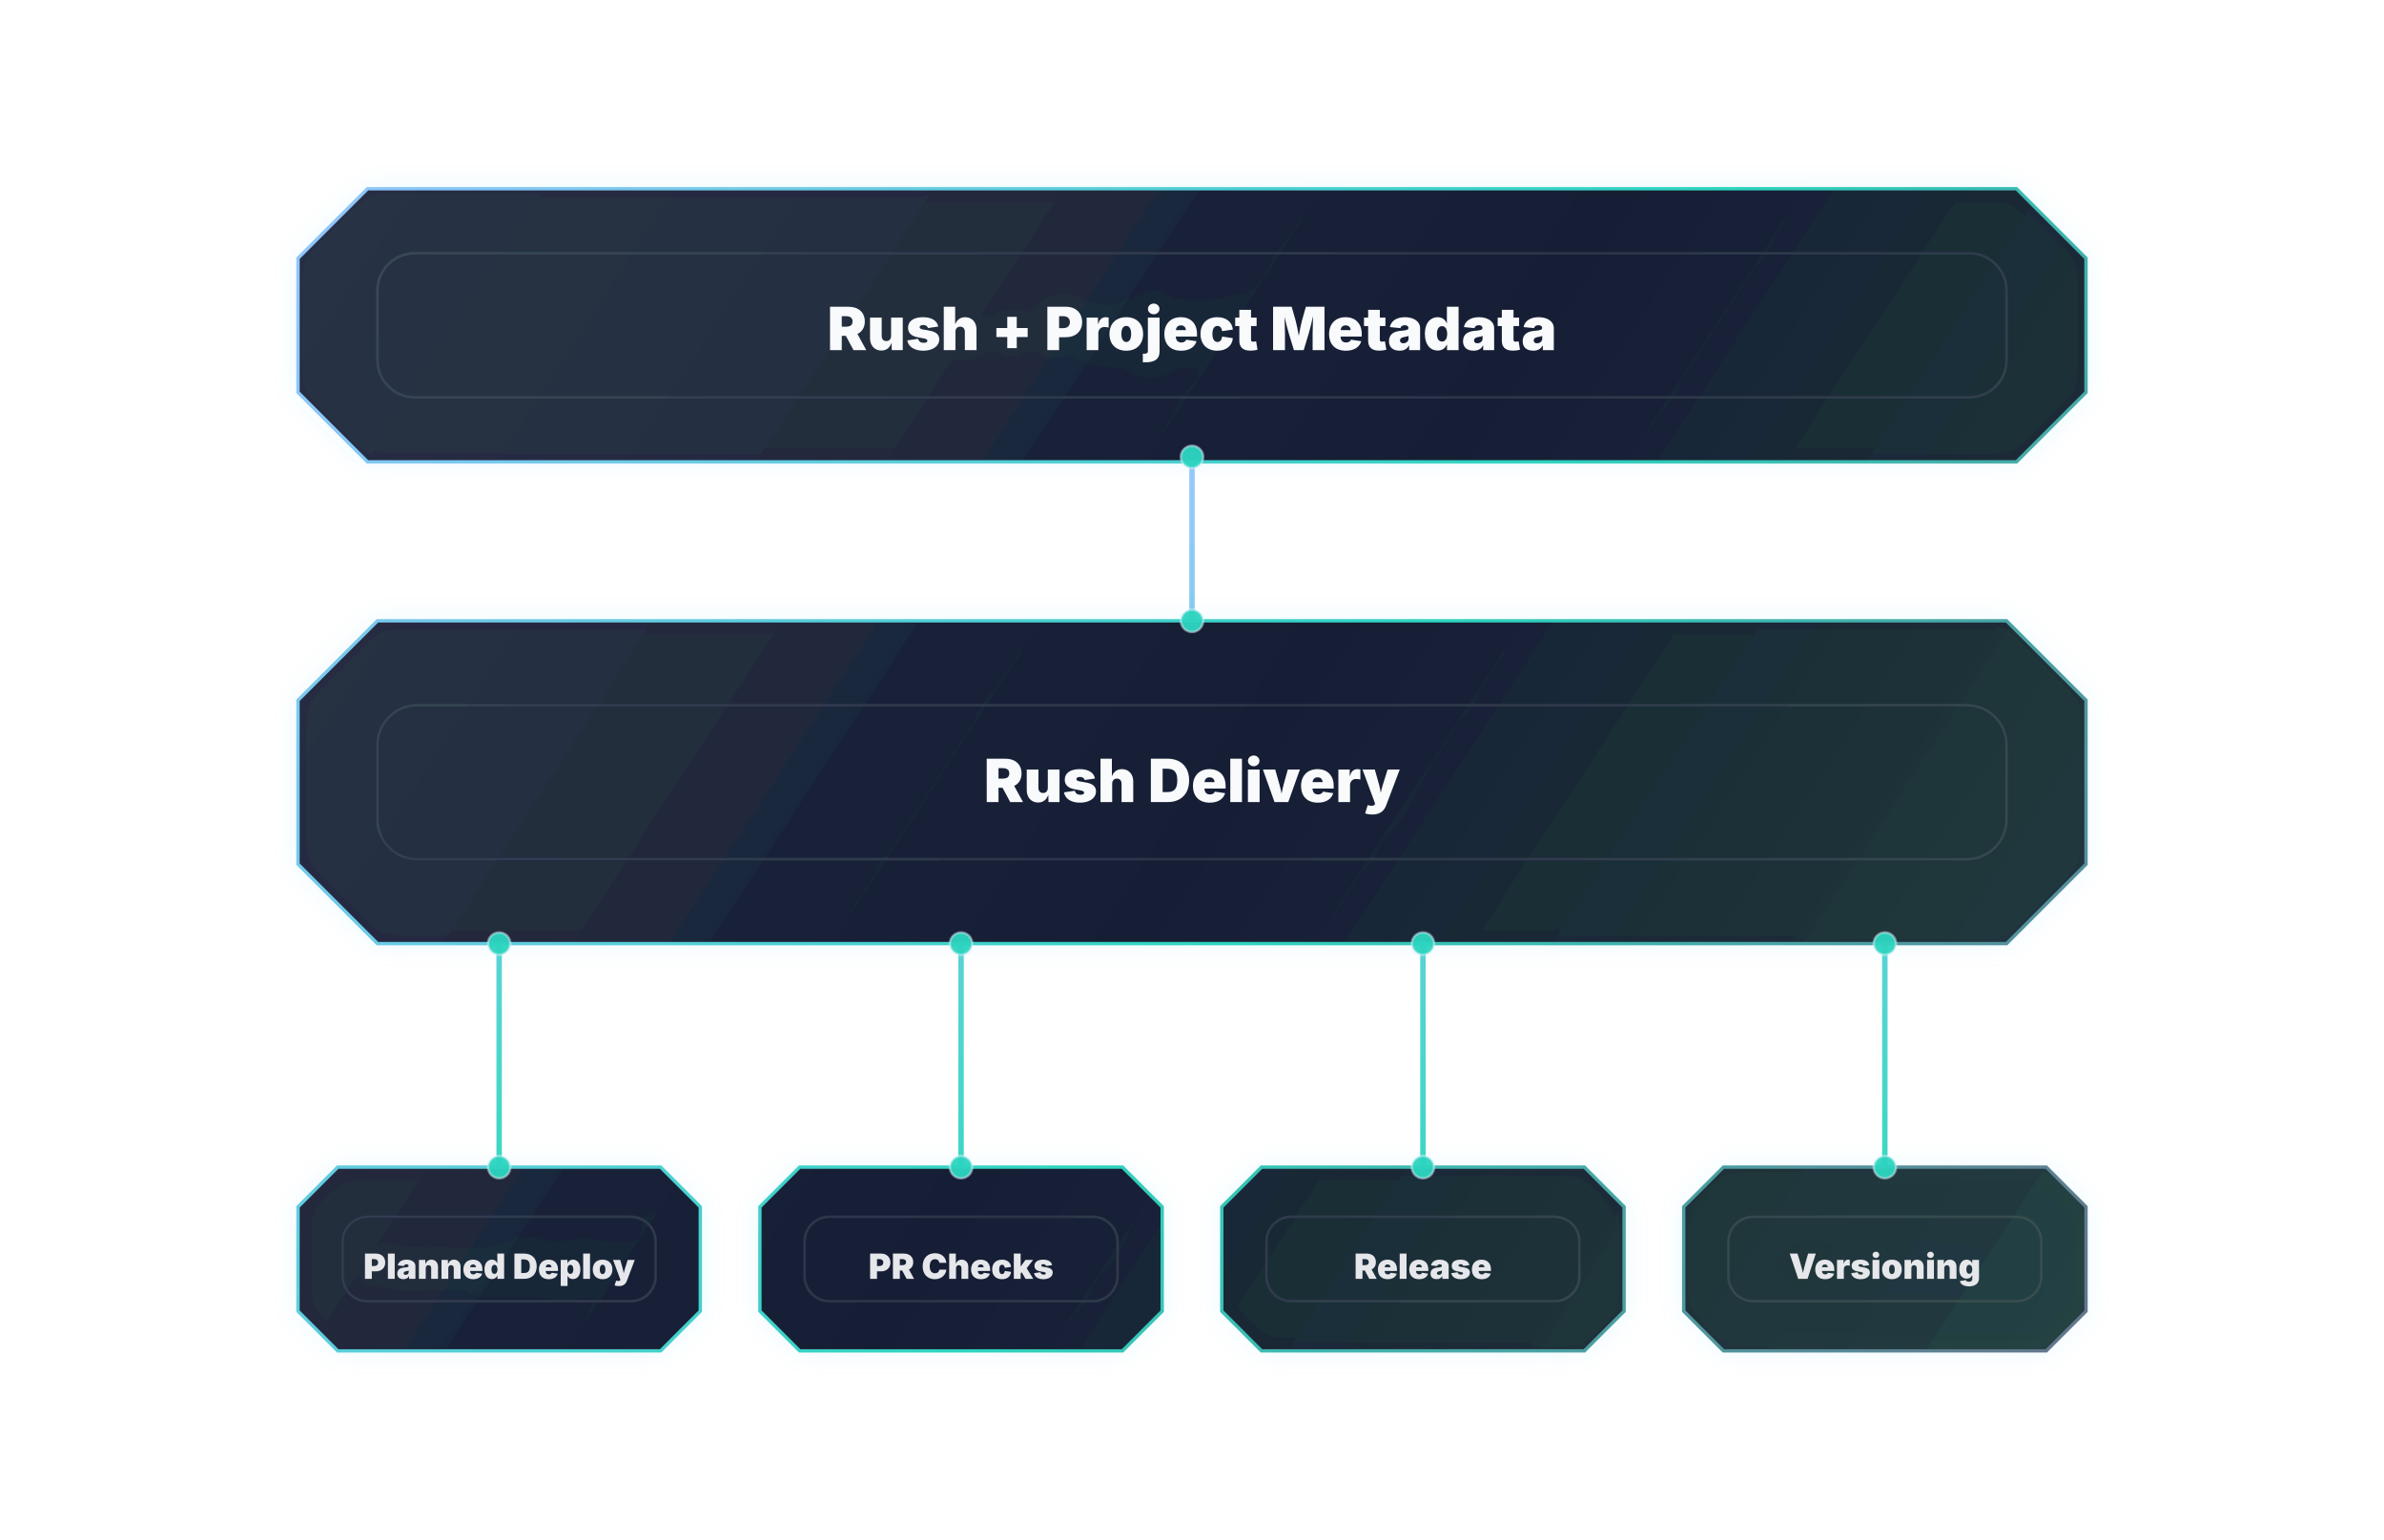
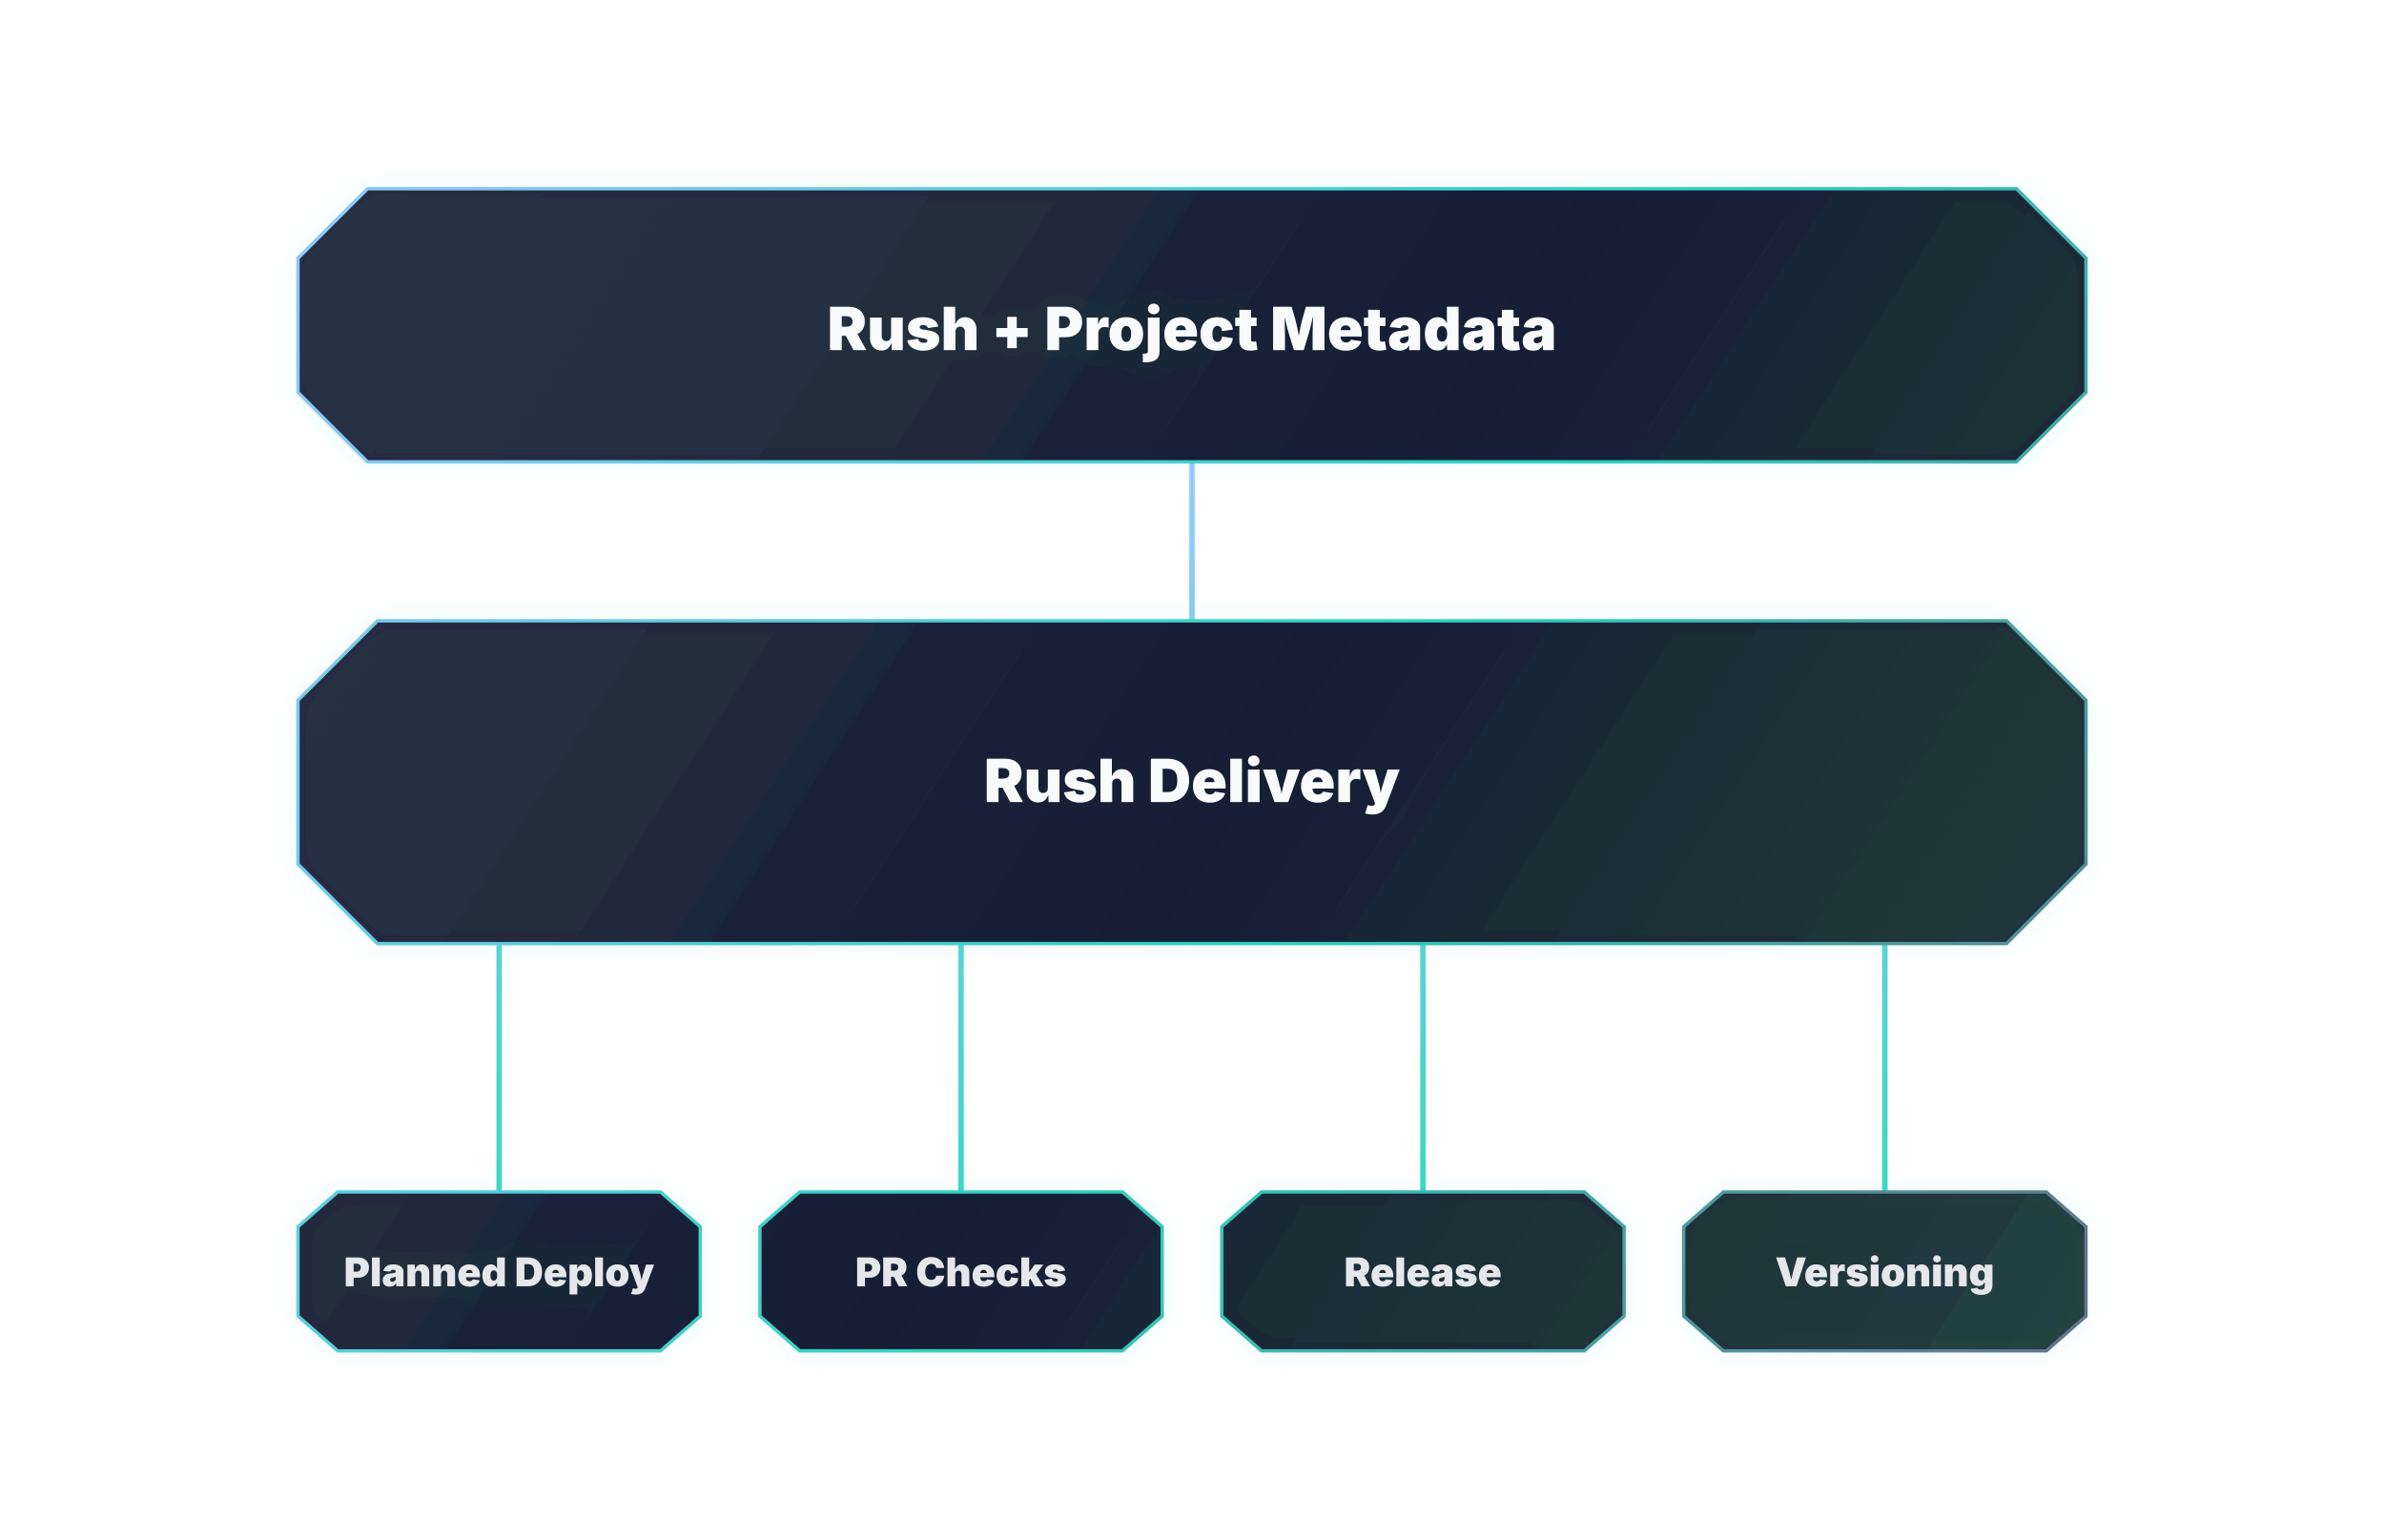
<svg xmlns="http://www.w3.org/2000/svg" viewBox="0 0 960 620" role="img" aria-labelledby="title desc">
  <defs>
    <linearGradient id="nodeStroke" x1="120" y1="76" x2="840" y2="544" gradientUnits="userSpaceOnUse">
      <stop offset="0" stop-color="#93c5fd" />
      <stop offset="0.56" stop-color="#2dd4bf" />
      <stop offset="1" stop-color="#64748b" />
    </linearGradient>
    <linearGradient id="nodeFill" x1="120" y1="76" x2="840" y2="544" gradientUnits="userSpaceOnUse">
      <stop offset="0" stop-color="#162033" stop-opacity="0.92" />
      <stop offset="0.52" stop-color="#0f172a" stop-opacity="0.96" />
      <stop offset="1" stop-color="#102725" stop-opacity="0.9" />
    </linearGradient>
    <linearGradient id="connectorStroke" x1="480" y1="176" x2="480" y2="470" gradientUnits="userSpaceOnUse">
      <stop offset="0" stop-color="#93c5fd" />
      <stop offset="1" stop-color="#2dd4bf" />
    </linearGradient>
    <filter id="nodeShadow" x="-10%" y="-18%" width="120%" height="136%">
      <feDropShadow dx="0" dy="14" stdDeviation="14" flood-color="#020617" flood-opacity="0.3" />
      <feDropShadow dx="0" dy="0" stdDeviation="5" flood-color="#38bdf8" flood-opacity="0.08" />
    </filter>
    <style>
      .title {
        fill: #f8fafc;
        font-family: Inter, ui-sans-serif, system-ui, -apple-system, BlinkMacSystemFont, "Segoe UI", sans-serif;
        font-size: 24px;
        font-weight: 850;
        letter-spacing: 0;
      }
      .small-title {
        fill: #e5e7eb;
        font-family: Inter, ui-sans-serif, system-ui, -apple-system, BlinkMacSystemFont, "Segoe UI", sans-serif;
-         font-size: 14px;
+         font-size: 16px;
        font-weight: 850;
        letter-spacing: 0;
      }
      .shell {
        fill: url(#nodeFill);
        stroke: url(#nodeStroke);
        stroke-width: 1.35;
      }
-       .inner-shell {
-         fill: none;
-         stroke: #cbd5e1;
-         stroke-opacity: 0.12;
-         stroke-width: 1;
-       }
      .connector {
        fill: none;
        stroke: url(#connectorStroke);
        stroke-width: 2.2;
        stroke-linecap: round;
      }
-       .port {
-         fill: #2dd4bf;
-         stroke: #e0f2fe;
-         stroke-opacity: 0.5;
-       }
    </style>
  </defs>
  <g opacity="0.92">
    <path class="connector" d="M480 184V250" />
-     <path class="connector" d="M201 380V470" />
-     <path class="connector" d="M387 380V470" />
-     <path class="connector" d="M573 380V470" />
-     <path class="connector" d="M759 380V470" />
+     <path class="connector" d="M201 380V480" />
+     <path class="connector" d="M387 380V480" />
+     <path class="connector" d="M573 380V480" />
+     <path class="connector" d="M759 380V480" />
  </g>
  <g filter="url(#nodeShadow)">
    <g>
      <path class="shell" d="M148 76h664l28 28v54l-28 28H148l-28-28v-54z" />
-       <rect class="inner-shell" x="152" y="102" width="656" height="58" rx="15" />
      <text x="480" y="141" text-anchor="middle" class="title">Rush + Project Metadata</text>
    </g>
    <g>
      <path class="shell" d="M152 250h656l32 32v66l-32 32H152l-32-32v-66z" />
-       <rect class="inner-shell" x="152" y="284" width="656" height="62" rx="16" />
      <text x="480" y="323" text-anchor="middle" class="title">Rush Delivery</text>
    </g>
    <g>
-       <path class="shell" d="M136 470h130l16 16v42l-16 16H136l-16-16v-42z" />
-       <rect class="inner-shell" x="138" y="490" width="126" height="34" rx="10" />
-       <text x="201" y="515" text-anchor="middle" class="small-title">Planned Deploy</text>
+       <path class="shell" d="M136 480h130l16 14v36l-16 14H136l-16-14v-36z" />
+       <text x="201" y="518" text-anchor="middle" class="small-title">Planned Deploy</text>
    </g>
    <g>
-       <path class="shell" d="M322 470h130l16 16v42l-16 16H322l-16-16v-42z" />
-       <rect class="inner-shell" x="324" y="490" width="126" height="34" rx="10" />
-       <text x="387" y="515" text-anchor="middle" class="small-title">PR Checks</text>
+       <path class="shell" d="M322 480h130l16 14v36l-16 14H322l-16-14v-36z" />
+       <text x="387" y="518" text-anchor="middle" class="small-title">PR Checks</text>
    </g>
    <g>
-       <path class="shell" d="M508 470h130l16 16v42l-16 16H508l-16-16v-42z" />
-       <rect class="inner-shell" x="510" y="490" width="126" height="34" rx="10" />
-       <text x="573" y="515" text-anchor="middle" class="small-title">Release</text>
+       <path class="shell" d="M508 480h130l16 14v36l-16 14H508l-16-14v-36z" />
+       <text x="573" y="518" text-anchor="middle" class="small-title">Release</text>
    </g>
    <g>
-       <path class="shell" d="M694 470h130l16 16v42l-16 16H694l-16-16v-42z" />
-       <rect class="inner-shell" x="696" y="490" width="126" height="34" rx="10" />
-       <text x="759" y="515" text-anchor="middle" class="small-title">Versioning</text>
+       <path class="shell" d="M694 480h130l16 14v36l-16 14H694l-16-14v-36z" />
+       <text x="759" y="518" text-anchor="middle" class="small-title">Versioning</text>
    </g>
  </g>
-   <g opacity="0.96">
-     <circle class="port" cx="480" cy="184" r="4.5" />
-     <circle class="port" cx="480" cy="250" r="4.5" />
-     <circle class="port" cx="201" cy="380" r="4.5" />
-     <circle class="port" cx="387" cy="380" r="4.5" />
-     <circle class="port" cx="573" cy="380" r="4.5" />
-     <circle class="port" cx="759" cy="380" r="4.5" />
-     <circle class="port" cx="201" cy="470" r="4.5" />
-     <circle class="port" cx="387" cy="470" r="4.5" />
-     <circle class="port" cx="573" cy="470" r="4.5" />
-     <circle class="port" cx="759" cy="470" r="4.5" />
-   </g>
</svg>
